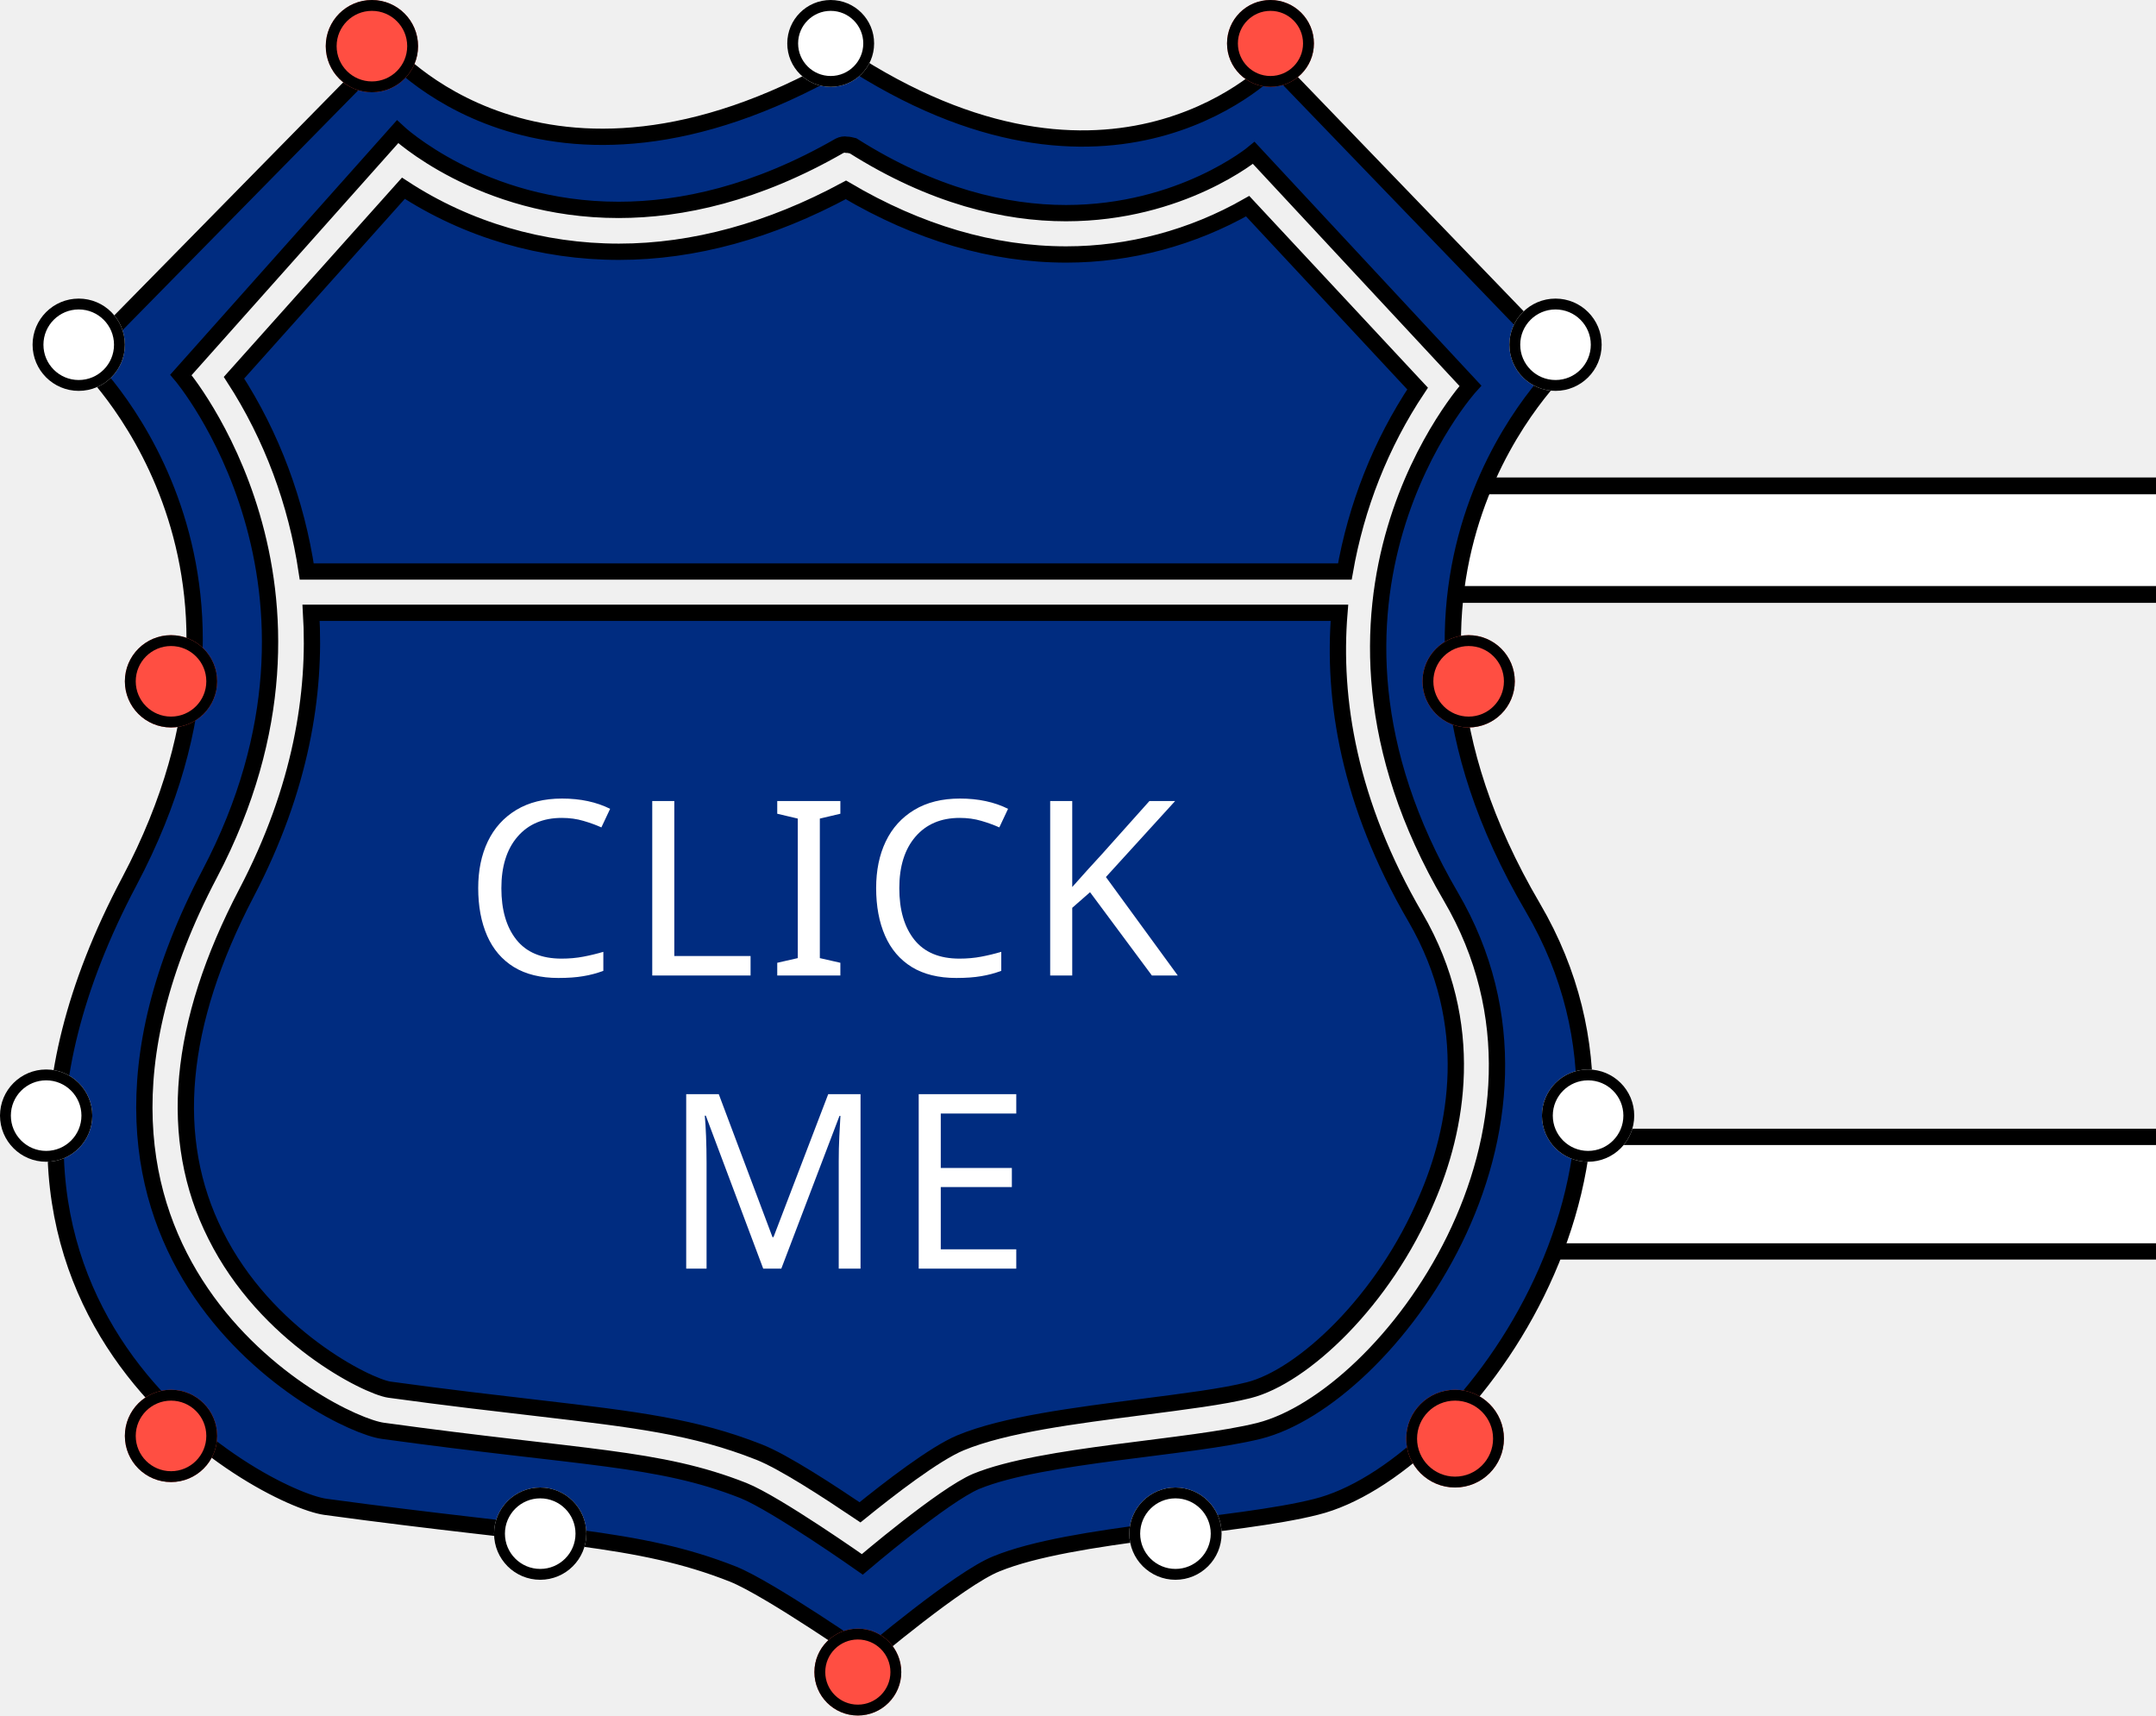
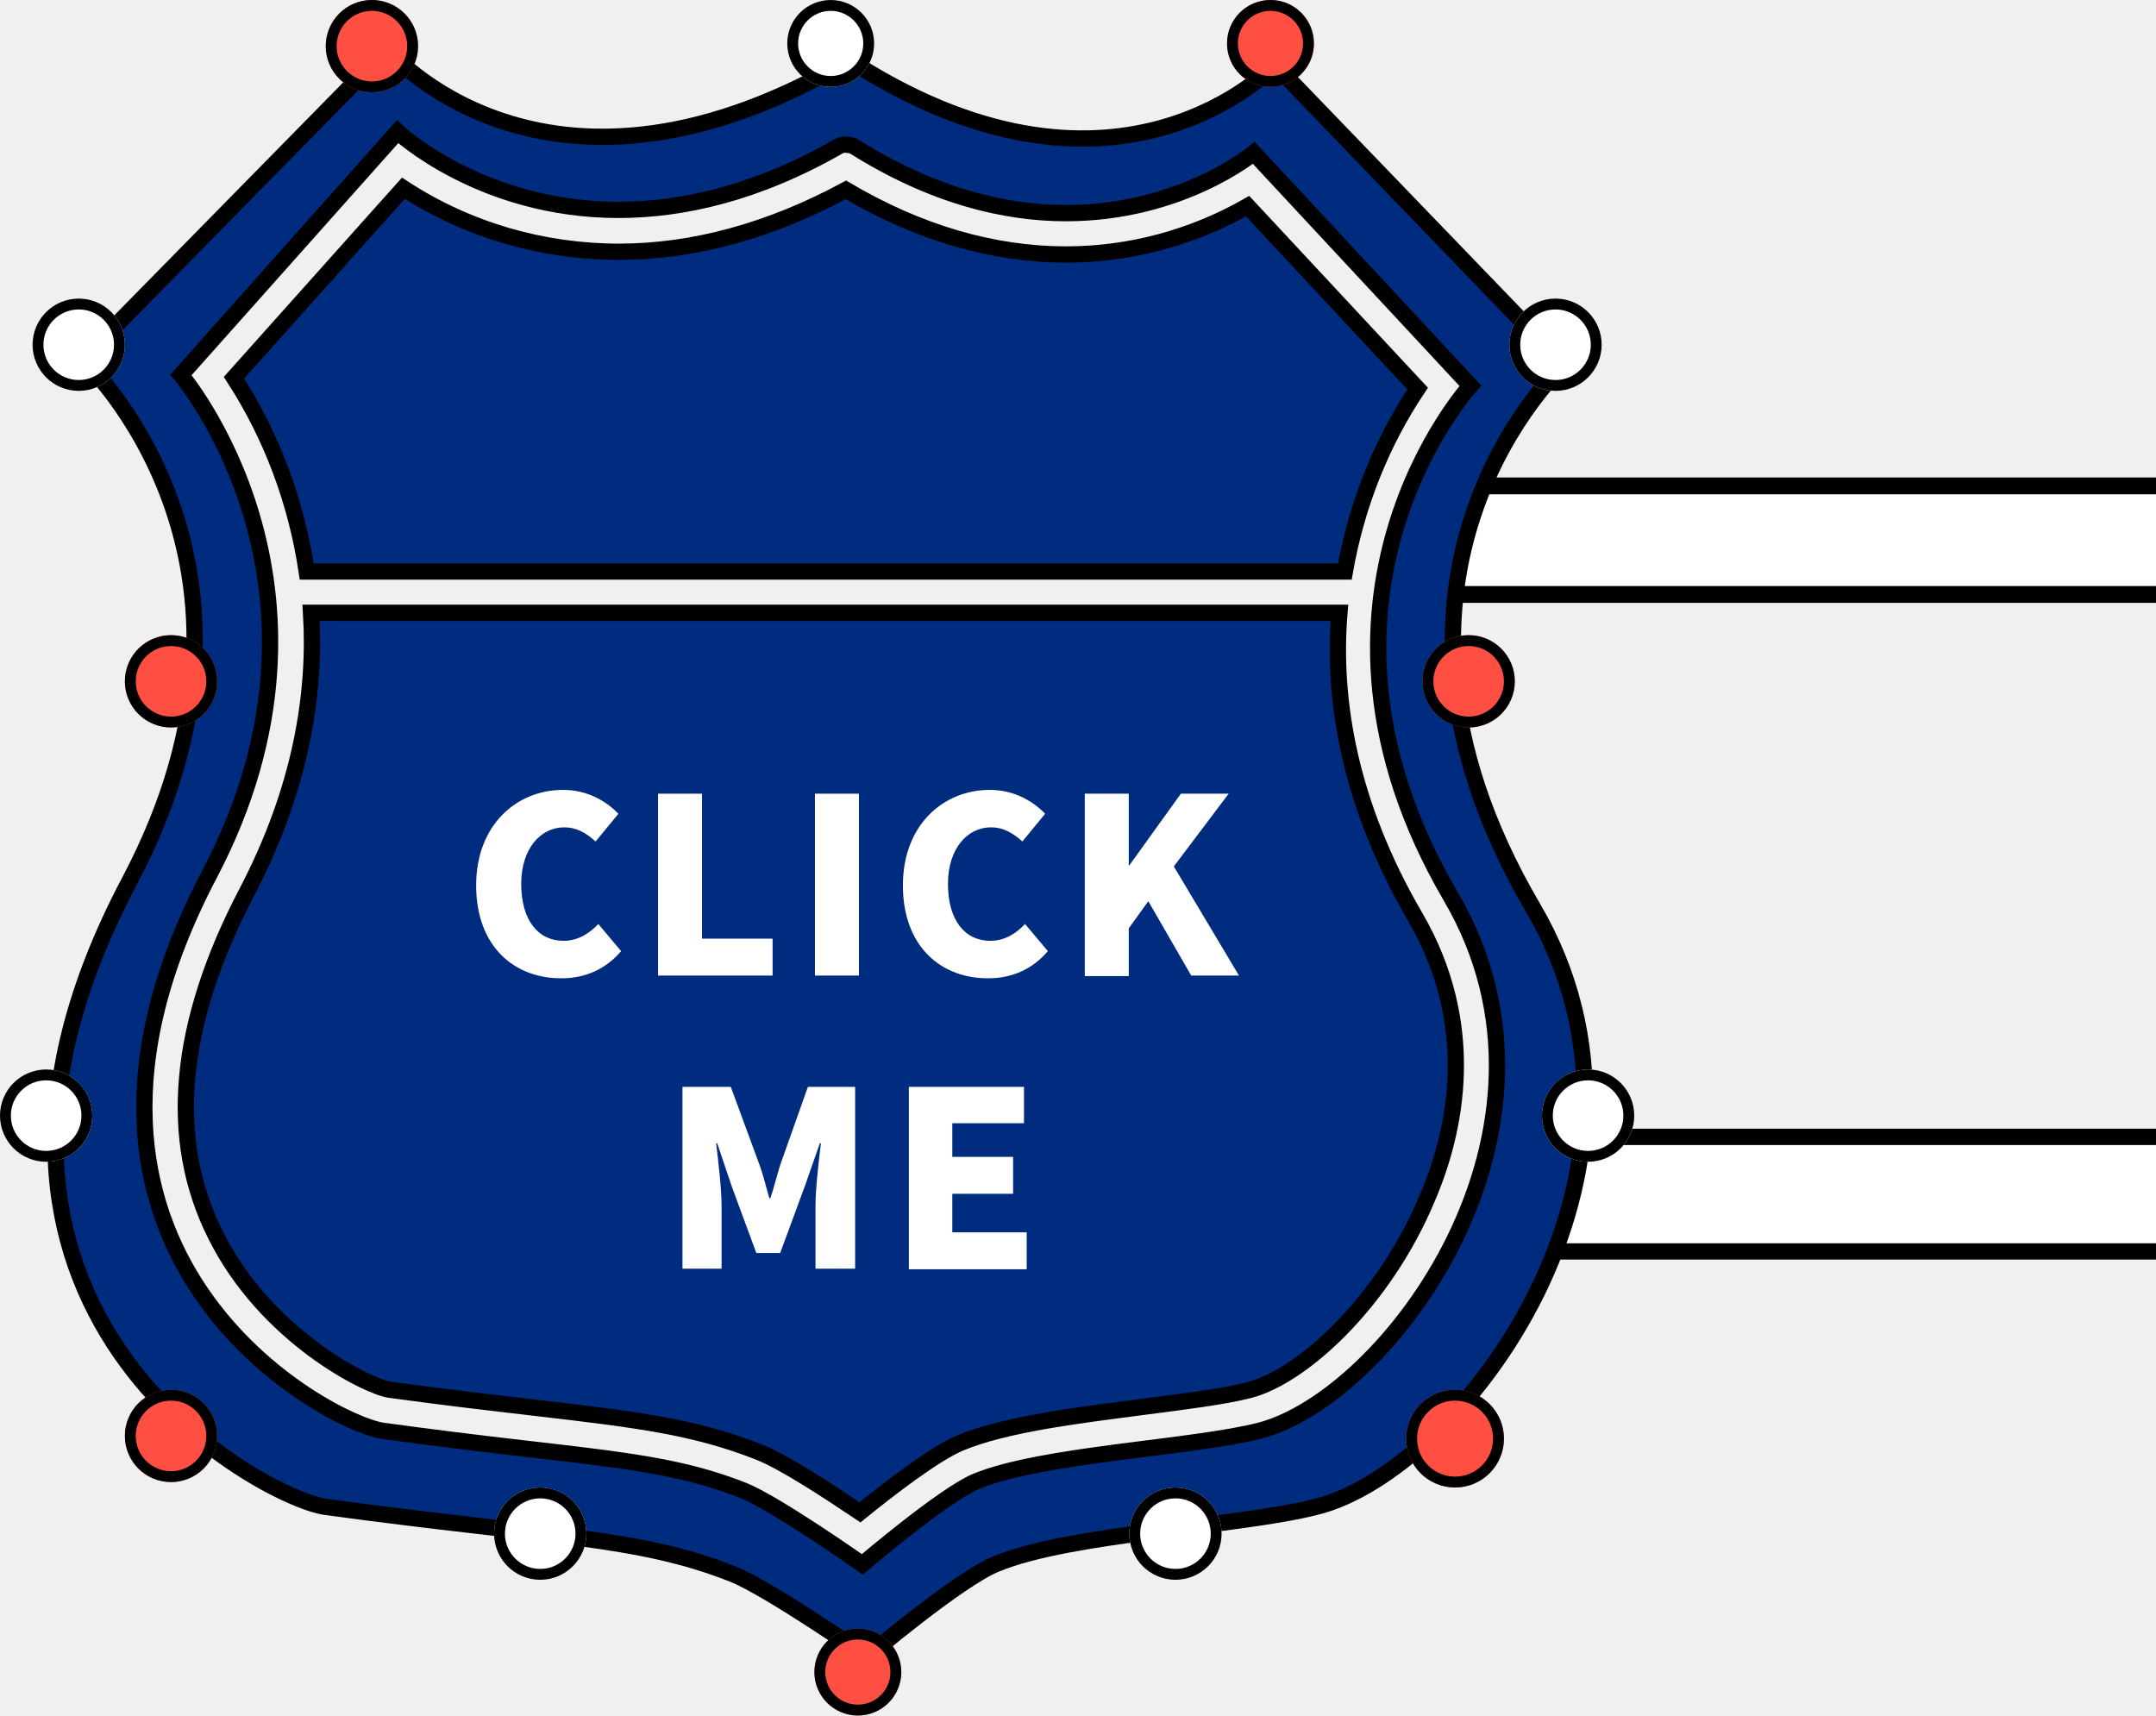
<svg xmlns="http://www.w3.org/2000/svg" version="1.1" id="圖層_1" x="0px" y="0px" viewBox="0 0 397.1 316" style="enable-background:new 0 0 397.1 316;" xml:space="preserve">
  <style type="text/css">
	.st0{fill:#FFFFFF;}
	.st1{fill:none;stroke:#000000;stroke-width:3.096;}
	.st2{fill:#002C80;stroke:#000000;stroke-width:3;}
	.st3{fill:#FF4E42;}
	.st4{fill:none;stroke:#000000;stroke-width:2;}
- 	.st5{font-family:'NotoSansTC-Black-83pv-RKSJ-H';}
- 	.st6{font-size:45.011px;}
- 	.st7{letter-spacing:2;}
+ 	.st5{enable-background:new    ;}
</style>
  <g id="Sign" transform="translate(0.493 0)">
    <g id="Group_23" transform="translate(264.787 88)">
      <g id="Rectangle_1512" transform="translate(-0.279)">
        <rect x="1" class="st0" width="139.6" height="23" />
        <rect x="2.6" y="1.5" class="st1" width="136.4" height="20" />
      </g>
      <g id="Path_1428" transform="translate(6.6 119.914)">
        <path class="st0" d="M132.2,22.6H2V1.5h55.4h74.8L132.2,22.6L132.2,22.6z" />
        <path d="M6.7,3v18.1h124V3H59.2H6.7 M3.6,0c0,0,23.1,0,55.6,0s74.6,0,74.6,0v24.1H3.6V0z" />
      </g>
    </g>
    <g id="Group_21" transform="translate(9.731 9.06)">
      <path id="Path_1425" class="st2" d="M272.1,158.1c-36.2-61.7,5.7-100,5.7-100L224.6,2.9c0,0-28.5,30.5-77,0    c-0.9-0.4-1.9-0.4-2.9,0C89.6,34.3,61.1,0,61.1,0L5,57.1c0,0,40,36.8,8.6,96.2c-41.8,79,25.1,113.7,36.1,115.2    c41.8,5.7,57.4,5.4,75.1,12.4c6.7,2.7,24.7,15.2,24.7,15.2s17-14.4,23.8-17.1c13.9-5.7,44.4-6.8,58.9-10.5    C258.8,261.9,300.6,206.7,272.1,158.1z M221.7,254.5c-12.8,3.2-39.9,4.3-52.1,9.3c-6,2.5-21,15.3-21,15.3s-15.9-11.2-21.9-13.6    c-15.7-6.2-29.4-5.9-66.4-11c-9.7-1.3-68.9-32.2-31.9-102.6c27.8-53-5.3-91.9-5.3-91.9L63,15.2c0,0,15.3,14.4,40.7,14.4    c11.6,0,25.4-3,40.7-11.8c0.4-0.2,0.9-0.3,1.3-0.2c0.4,0,0.8,0.1,1.2,0.2c14.7,9.3,28.1,12.4,39.2,12.4    c21.3,0,34.6-11.1,34.6-11.1L260.6,62c0,0-35.7,39.2-3.6,94.1C282.3,199.3,245.3,248.5,221.7,254.5L221.7,254.5z" />
      <g id="Group_20" transform="translate(23.974 25.515)">
        <path id="Path_1426" class="st2" d="M213.5,70.7c2.1-12,6.6-23.5,13.4-33.7L195.6,3.4c-10.2,5.8-21.7,8.9-33.4,8.9     c-13.6,0-27.2-4-40.6-11.9c-13.9,7.5-28,11.4-41.8,11.4c-14.1,0-27.9-4-39.7-11.7L8.9,35c7,10.8,11.5,23,13.4,35.7H213.5z" />
        <path id="Path_1427" class="st2" d="M226.5,134.4c-12.3-21.1-15.3-40.2-14-56.1H23.1c0.9,14.8-1.8,32.3-11.9,51.6     c-12.6,24.1-14.6,45.3-5.7,63c9.3,18.7,28,27.9,32,28.5c10.9,1.5,19.7,2.5,27.4,3.4c18,2.1,28.8,3.4,40.7,8.1     c4.6,1.8,13.1,7.4,18.6,11.1c5.3-4.3,13.7-10.8,18.5-12.8c8.2-3.4,21.1-5,33.4-6.6c7.7-1,15-1.9,19.7-3.1     c9.9-2.5,24.9-16.4,32.8-35.2C234.1,173.6,238,154.2,226.5,134.4z" />
      </g>
    </g>
    <g id="Ellipse_341" transform="translate(59.507 0)">
      <circle class="st3" cx="8.5" cy="8.5" r="8.5" />
      <circle class="st4" cx="8.5" cy="8.5" r="7.5" />
    </g>
    <g id="Ellipse_342" transform="translate(144.507 0)">
      <circle class="st0" cx="8" cy="8" r="8" />
      <circle class="st4" cx="8" cy="8" r="7" />
    </g>
    <g id="Ellipse_343" transform="translate(225.507 0)">
      <circle class="st3" cx="8" cy="8" r="8" />
      <circle class="st4" cx="8" cy="8" r="7" />
    </g>
    <g id="Ellipse_344" transform="translate(5.507 55)">
      <circle class="st0" cx="8.5" cy="8.5" r="8.5" />
      <circle class="st4" cx="8.5" cy="8.5" r="7.5" />
    </g>
    <g id="Ellipse_345" transform="translate(22.507 117)">
      <circle class="st3" cx="8.5" cy="8.5" r="8.5" />
      <circle class="st4" cx="8.5" cy="8.5" r="7.5" />
    </g>
    <g id="Ellipse_346" transform="translate(-0.493 197)">
      <circle class="st0" cx="8.5" cy="8.5" r="8.5" />
      <circle class="st4" cx="8.5" cy="8.5" r="7.5" />
    </g>
    <g id="Ellipse_347" transform="translate(22.507 256)">
      <circle class="st3" cx="8.5" cy="8.5" r="8.5" />
      <circle class="st4" cx="8.5" cy="8.5" r="7.5" />
    </g>
    <g id="Ellipse_348" transform="translate(90.507 274)">
      <circle class="st0" cx="8.5" cy="8.5" r="8.5" />
      <circle class="st4" cx="8.5" cy="8.5" r="7.5" />
    </g>
    <g id="Ellipse_349" transform="translate(149.507 300)">
      <circle class="st3" cx="8" cy="8" r="8" />
      <circle class="st4" cx="8" cy="8" r="7" />
    </g>
    <g id="Ellipse_350" transform="translate(207.507 274)">
      <circle class="st0" cx="8.5" cy="8.5" r="8.5" />
      <circle class="st4" cx="8.5" cy="8.5" r="7.5" />
    </g>
    <g id="Ellipse_351" transform="translate(258.507 256)">
      <circle class="st3" cx="9" cy="9" r="9" />
      <circle class="st4" cx="9" cy="9" r="8" />
    </g>
    <g id="Ellipse_352" transform="translate(277.507 55)">
      <circle class="st0" cx="8.5" cy="8.5" r="8.5" />
      <circle class="st4" cx="8.5" cy="8.5" r="7.5" />
    </g>
    <g id="Ellipse_353" transform="translate(261.507 117)">
      <circle class="st3" cx="8.5" cy="8.5" r="8.5" />
      <circle class="st4" cx="8.5" cy="8.5" r="7.5" />
    </g>
    <g id="Ellipse_354" transform="translate(283.507 197)">
      <circle class="st0" cx="8.5" cy="8.5" r="8.5" />
      <circle class="st4" cx="8.5" cy="8.5" r="7.5" />
    </g>
  </g>
-   <text transform="matrix(1 0 0 1 85.3285 179.6904)">
-     <tspan x="0" y="0" class="st0 st5 st6 st7">CLICK</tspan>
-     <tspan x="36.7" y="54" class="st0 st5 st6 st7">ME</tspan>
-   </text>
+   <g class="st5">
+     <path class="st0" d="M87.7,163.1c0-11.2,7.5-17.6,16-17.6c4.4,0,7.9,2,10.2,4.4l-4.2,5.1c-1.7-1.5-3.4-2.6-5.8-2.6   c-4.3,0-7.9,3.9-7.9,10.4c0,6.7,3.1,10.5,7.8,10.5c2.7,0,4.8-1.4,6.4-3.1l4.2,5c-2.8,3.3-6.6,5-10.9,5   C94.9,180.3,87.7,174.5,87.7,163.1z" />
+     <path class="st0" d="M121.2,146.2h8.1v26.7h13v6.8h-21.1V146.2z" />
+     <path class="st0" d="M150.1,146.2h8.1v33.5h-8.1V146.2z" />
+     <path class="st0" d="M166.3,163.1c0-11.2,7.5-17.6,16-17.6c4.4,0,7.9,2,10.2,4.4l-4.2,5.1c-1.7-1.5-3.4-2.6-5.8-2.6   c-4.3,0-7.9,3.9-7.9,10.4c0,6.7,3.1,10.5,7.8,10.5c2.7,0,4.8-1.4,6.4-3.1l4.2,5c-2.8,3.3-6.6,5-10.9,5   C173.5,180.3,166.3,174.5,166.3,163.1z" />
+     <path class="st0" d="M199.8,146.2h8.1v13.2h0.1l9.5-13.2h8.8l-10.1,13.4l12,20.1h-8.8l-7.9-13.7l-3.6,5v8.8h-8.1V146.2z" />
+   </g>
+   <g class="st5">
+     <path class="st0" d="M125.9,200.2h8.7l5.3,14.4c0.7,1.9,1.2,4.1,1.8,6.1h0.2c0.7-2.1,1.2-4.2,1.8-6.1l5.1-14.4h8.7v33.5h-7.3v-11.5   c0-3.3,0.6-8.3,1-11.6h-0.2l-2.8,8l-4.5,12.2h-4.4l-4.5-12.2l-2.7-8h-0.2c0.4,3.3,1,8.3,1,11.6v11.5h-7.2V200.2z" />
+     <path class="st0" d="M167.4,200.2h21.2v6.7h-13.2v6.2h11.2v6.8h-11.2v7.1h13.7v6.8h-21.7V200.2z" />
+   </g>
</svg>
